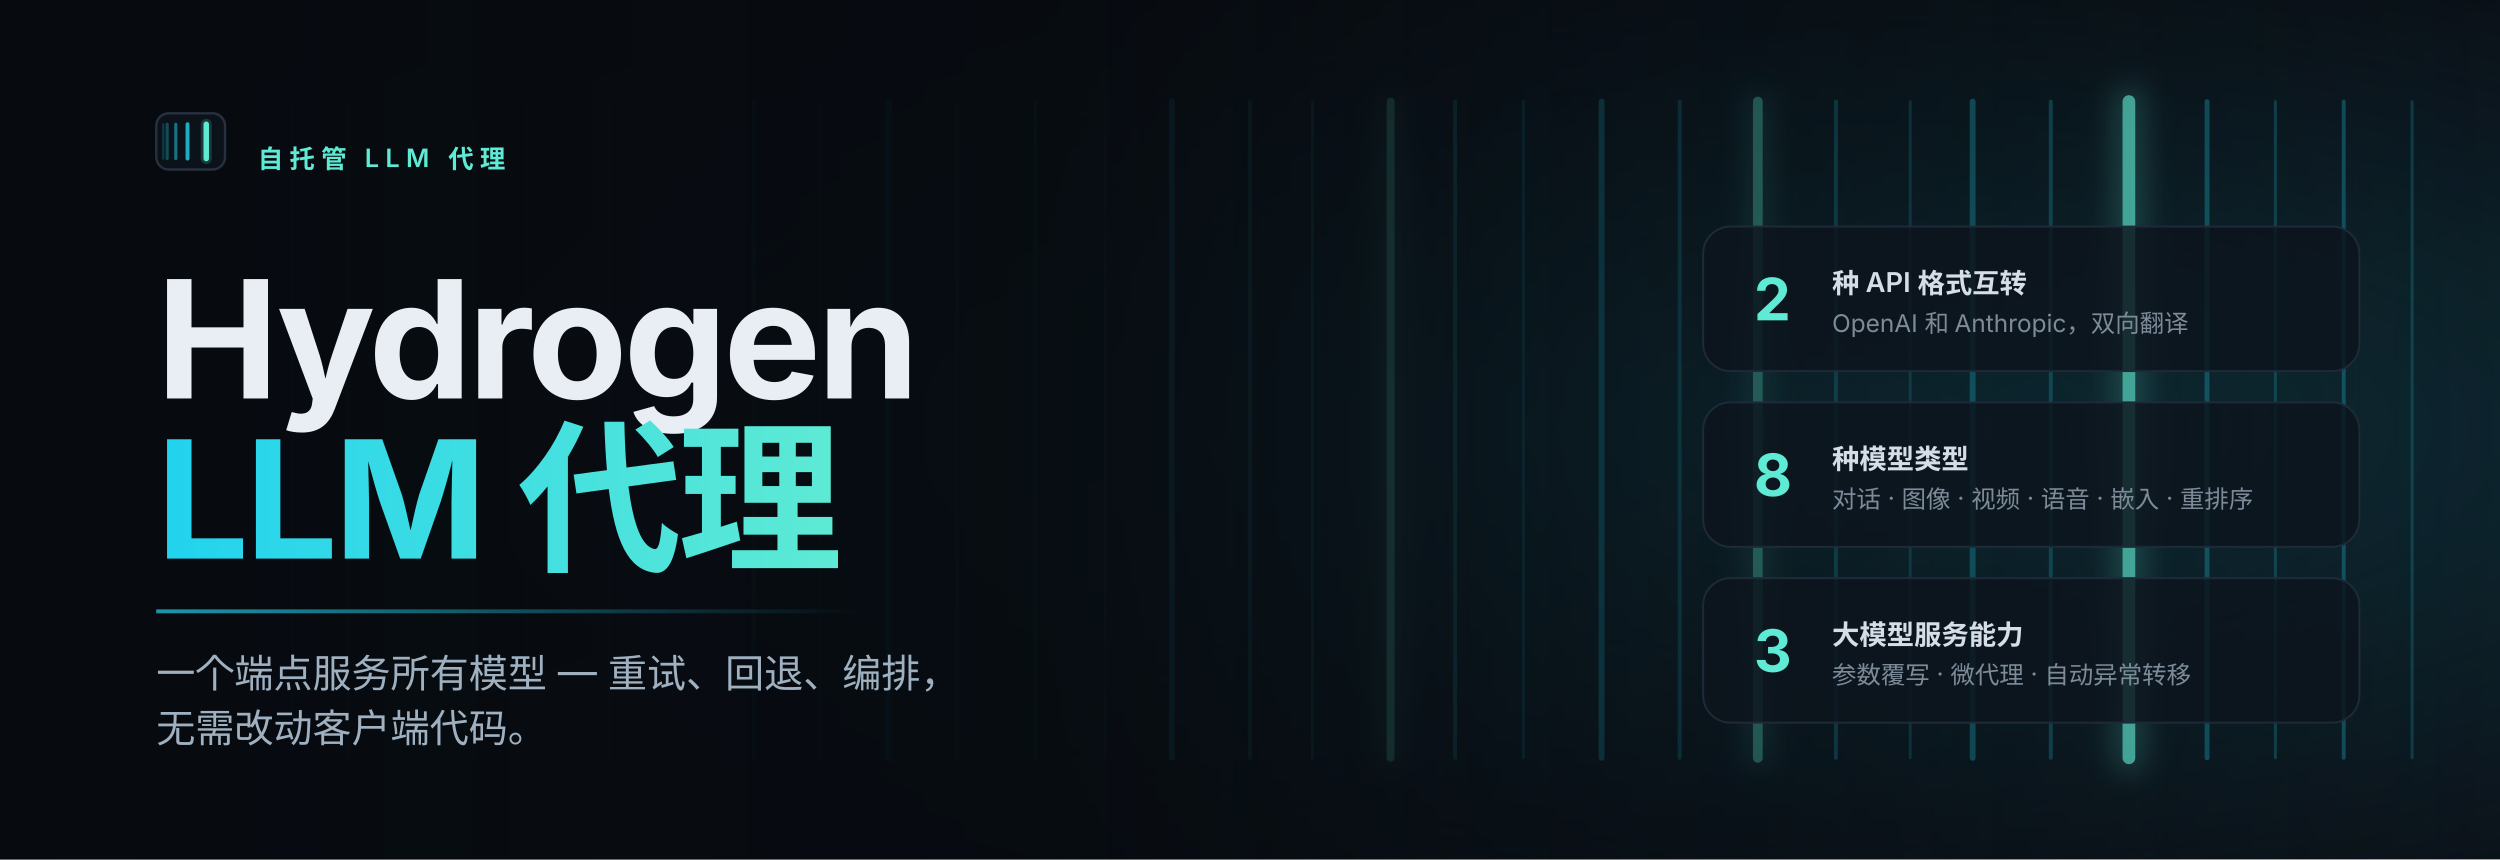
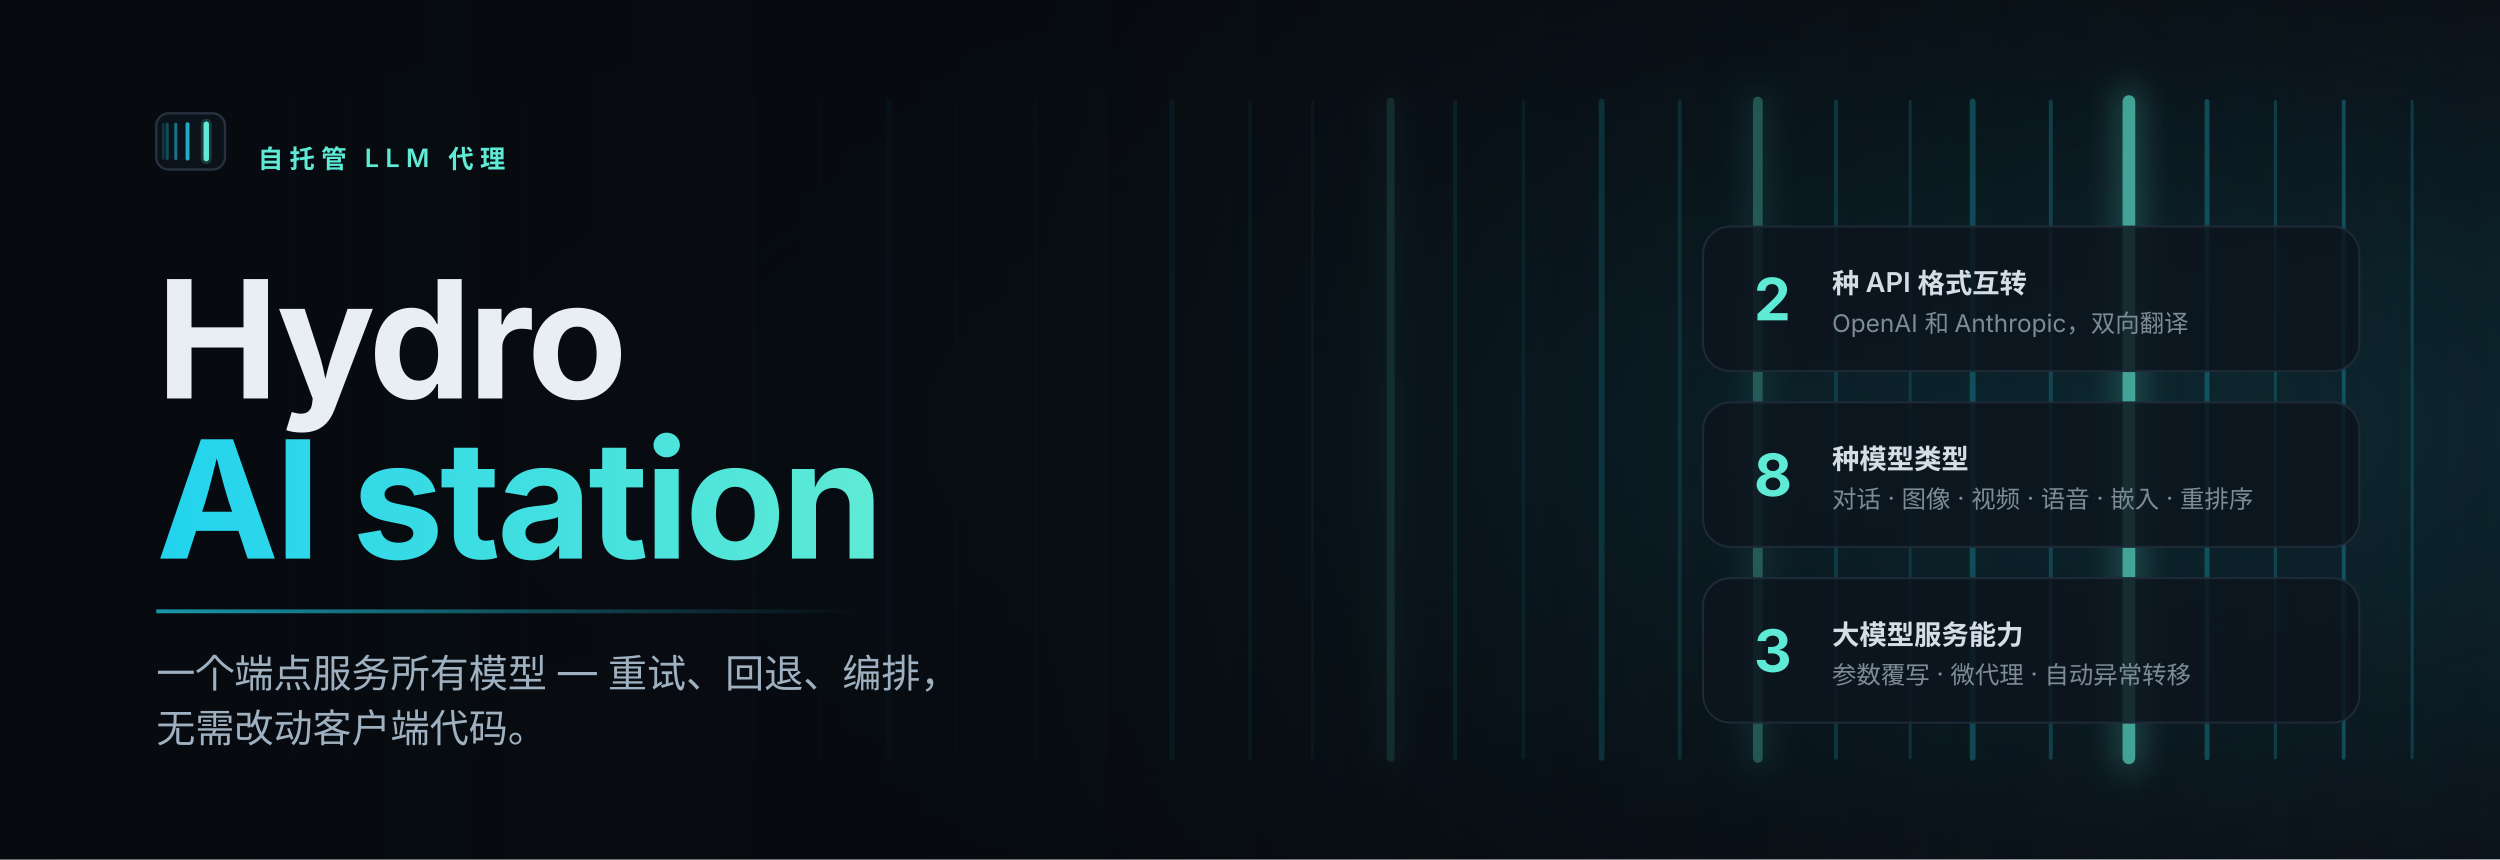
- <svg xmlns="http://www.w3.org/2000/svg" viewBox="0 0 1280 440" width="1280" height="440" role="img" aria-label="Hydrogen — 自托管 LLM 代理，同时支持 OpenAI 和 Anthropic 协议格式">
+ <svg xmlns="http://www.w3.org/2000/svg" viewBox="0 0 1280 440" width="1280" height="440" role="img" aria-label="Hydro AI station — 自托管 LLM 代理，同时支持 OpenAI 和 Anthropic 协议格式">
  <defs>
    <linearGradient id="bg" x1="0" y1="0" x2="1" y2="1">
      <stop offset="0" stop-color="#080c12" />
      <stop offset="1" stop-color="#0b1017" />
    </linearGradient>
    <linearGradient id="wordmark" x1="0" y1="0" x2="1" y2="0">
      <stop offset="0" stop-color="#22d3ee" />
      <stop offset="1" stop-color="#5eead4" />
    </linearGradient>
    <linearGradient id="fade" x1="0" y1="0" x2="1" y2="0">
      <stop offset="0" stop-color="#070b10" stop-opacity="1" />
      <stop offset="0.42" stop-color="#070b10" stop-opacity="0.9" />
      <stop offset="1" stop-color="#070b10" stop-opacity="0" />
    </linearGradient>
    <linearGradient id="rule" x1="0" y1="0" x2="1" y2="0">
      <stop offset="0" stop-color="#22d3ee" stop-opacity="0.7" />
      <stop offset="1" stop-color="#22d3ee" stop-opacity="0" />
    </linearGradient>
    <radialGradient id="glow" cx="0.74" cy="0.5" r="0.6">
      <stop offset="0" stop-color="#22d3ee" stop-opacity="0.18" />
      <stop offset="1" stop-color="#22d3ee" stop-opacity="0" />
    </radialGradient>
    <filter id="soft" x="-50%" y="-20%" width="200%" height="140%">
      <feGaussianBlur stdDeviation="7" />
    </filter>
  </defs>
  <rect width="1280" height="440" fill="url(#bg)" />
  <rect width="1280" height="440" fill="url(#glow)" />
  <g stroke-linecap="round" stroke="#22d3ee">
    <g filter="url(#soft)" stroke="#5eead4">
      <line x1="712" y1="52" x2="712" y2="388" stroke-width="9" stroke-opacity="0.16" />
      <line x1="900" y1="52" x2="900" y2="388" stroke-width="12" stroke-opacity="0.20" />
      <line x1="1090" y1="52" x2="1090" y2="388" stroke-width="16" stroke-opacity="0.26" />
    </g>
    <line x1="150" y1="52" x2="150" y2="388" stroke-width="1.5" stroke-opacity="0.10" />
    <line x1="178" y1="52" x2="178" y2="388" stroke-width="2" stroke-opacity="0.12" />
    <line x1="206" y1="52" x2="206" y2="388" stroke-width="1.5" stroke-opacity="0.08" />
    <line x1="243" y1="52" x2="243" y2="388" stroke-width="2" stroke-opacity="0.16" />
    <line x1="270" y1="52" x2="270" y2="388" stroke-width="1" stroke-opacity="0.10" />
    <line x1="312" y1="52" x2="312" y2="388" stroke-width="2.5" stroke-opacity="0.20" />
    <line x1="340" y1="52" x2="340" y2="388" stroke-width="1.5" stroke-opacity="0.12" />
    <line x1="386" y1="52" x2="386" y2="388" stroke-width="2" stroke-opacity="0.22" />
    <line x1="420" y1="52" x2="420" y2="388" stroke-width="1" stroke-opacity="0.12" />
    <line x1="455" y1="52" x2="455" y2="388" stroke-width="3" stroke-opacity="0.26" />
    <line x1="490" y1="52" x2="490" y2="388" stroke-width="1.5" stroke-opacity="0.16" />
    <line x1="530" y1="52" x2="530" y2="388" stroke-width="2" stroke-opacity="0.20" />
    <line x1="566" y1="52" x2="566" y2="388" stroke-width="1" stroke-opacity="0.12" />
    <line x1="600" y1="52" x2="600" y2="388" stroke-width="3" stroke-opacity="0.32" />
    <line x1="640" y1="52" x2="640" y2="388" stroke-width="2" stroke-opacity="0.22" />
    <line x1="672" y1="52" x2="672" y2="388" stroke-width="1.5" stroke-opacity="0.18" />
    <line x1="712" y1="52" x2="712" y2="388" stroke-width="4" stroke-opacity="0.40" stroke="#5eead4" />
    <line x1="745" y1="52" x2="745" y2="388" stroke-width="2" stroke-opacity="0.26" />
    <line x1="780" y1="52" x2="780" y2="388" stroke-width="1.5" stroke-opacity="0.20" />
    <line x1="820" y1="52" x2="820" y2="388" stroke-width="3" stroke-opacity="0.36" />
    <line x1="860" y1="52" x2="860" y2="388" stroke-width="2" stroke-opacity="0.28" />
    <line x1="900" y1="52" x2="900" y2="388" stroke-width="5" stroke-opacity="0.55" stroke="#5eead4" />
    <line x1="940" y1="52" x2="940" y2="388" stroke-width="2" stroke-opacity="0.30" />
    <line x1="978" y1="52" x2="978" y2="388" stroke-width="1.5" stroke-opacity="0.24" />
    <line x1="1010" y1="52" x2="1010" y2="388" stroke-width="3" stroke-opacity="0.40" />
    <line x1="1050" y1="52" x2="1050" y2="388" stroke-width="2" stroke-opacity="0.30" />
    <line x1="1090" y1="52" x2="1090" y2="388" stroke-width="6.5" stroke-opacity="0.85" stroke="#5eead4" />
    <line x1="1130" y1="52" x2="1130" y2="388" stroke-width="2.5" stroke-opacity="0.34" />
    <line x1="1165" y1="52" x2="1165" y2="388" stroke-width="1.5" stroke-opacity="0.24" />
    <line x1="1200" y1="52" x2="1200" y2="388" stroke-width="2" stroke-opacity="0.30" />
    <line x1="1235" y1="52" x2="1235" y2="388" stroke-width="1.5" stroke-opacity="0.20" />
  </g>
  <rect width="1280" height="440" fill="url(#fade)" />
  <g font-family="'Segoe UI', 'Microsoft YaHei', 'PingFang SC', Inter, system-ui, -apple-system, Helvetica, Arial, sans-serif">
    <g transform="translate(80 58) scale(0.8)">
      <rect x="0" y="0" width="44" height="36" rx="8" fill="#0c1219" stroke="#273140" stroke-width="1.5" />
      <g stroke-linecap="round" stroke="#22d3ee">
        <line x1="4.5" y1="7" x2="4.5" y2="29" stroke-width="1.5" stroke-opacity="0.2" />
        <line x1="7" y1="7" x2="7" y2="29" stroke-width="2" stroke-opacity="0.3" />
        <line x1="12.5" y1="7" x2="12.5" y2="29" stroke-width="2" stroke-opacity="0.5" />
        <line x1="20" y1="7" x2="20" y2="29" stroke-width="2.5" stroke-opacity="0.8" />
        <line x1="32" y1="7" x2="32" y2="29" stroke-width="7" stroke-opacity="0.18" stroke="#5eead4" />
        <line x1="32" y1="7" x2="32" y2="29" stroke-width="3.5" stroke="#5eead4" />
      </g>
    </g>
    <text x="132" y="86" font-size="13" font-weight="600" letter-spacing="3.2" fill="#5eead4">自托管 LLM 代理</text>
-     <text x="80" y="204" font-size="84" font-weight="700" letter-spacing="-2" fill="#e8eef4">Hydrogen</text>
-     <text x="80" y="286" font-size="84" font-weight="700" letter-spacing="-2" fill="url(#wordmark)">LLM 代理</text>
+     <text x="80" y="204" font-size="84" font-weight="700" letter-spacing="-2" fill="#e8eef4">Hydro</text>
+     <text x="80" y="286" font-size="84" font-weight="700" letter-spacing="-2" fill="url(#wordmark)">AI station</text>
    <rect x="80" y="312" width="360" height="2" fill="url(#rule)" />
    <text x="80" y="352" font-size="20" fill="#9fb0c0">一个端点服务所有模型 — 重试、回退、编排，</text>
    <text x="80" y="380" font-size="20" fill="#9fb0c0">无需改动客户端代码。</text>
    <g>
      <g transform="translate(872 116)">
        <rect width="336" height="74" rx="14" fill="#0d141d" fill-opacity="0.82" stroke="#1e2a38" />
        <text x="26" y="48" font-size="30" font-weight="700" fill="#5eead4">2</text>
        <text x="66" y="34" font-size="14" font-weight="600" fill="#d5dee7">种 API 格式互转</text>
        <text x="66" y="54" font-size="12.5" fill="#7d8b99">OpenAI 和 Anthropic，双向翻译</text>
      </g>
      <g transform="translate(872 206)">
        <rect width="336" height="74" rx="14" fill="#0d141d" fill-opacity="0.82" stroke="#1e2a38" />
        <text x="26" y="48" font-size="30" font-weight="700" fill="#5eead4">8</text>
        <text x="66" y="34" font-size="14" font-weight="600" fill="#d5dee7">种模型类型</text>
        <text x="66" y="54" font-size="12.5" fill="#7d8b99">对话 · 图像 · 视频 · 语音 · 嵌入 · 重排序</text>
      </g>
      <g transform="translate(872 296)">
        <rect width="336" height="74" rx="14" fill="#0d141d" fill-opacity="0.82" stroke="#1e2a38" />
        <text x="26" y="48" font-size="30" font-weight="700" fill="#5eead4">3</text>
        <text x="66" y="34" font-size="14" font-weight="600" fill="#d5dee7">大模型服务能力</text>
        <text x="66" y="54" font-size="12.5" fill="#7d8b99">参数覆写 · 微代理 · 自动异常转移</text>
      </g>
    </g>
  </g>
</svg>
